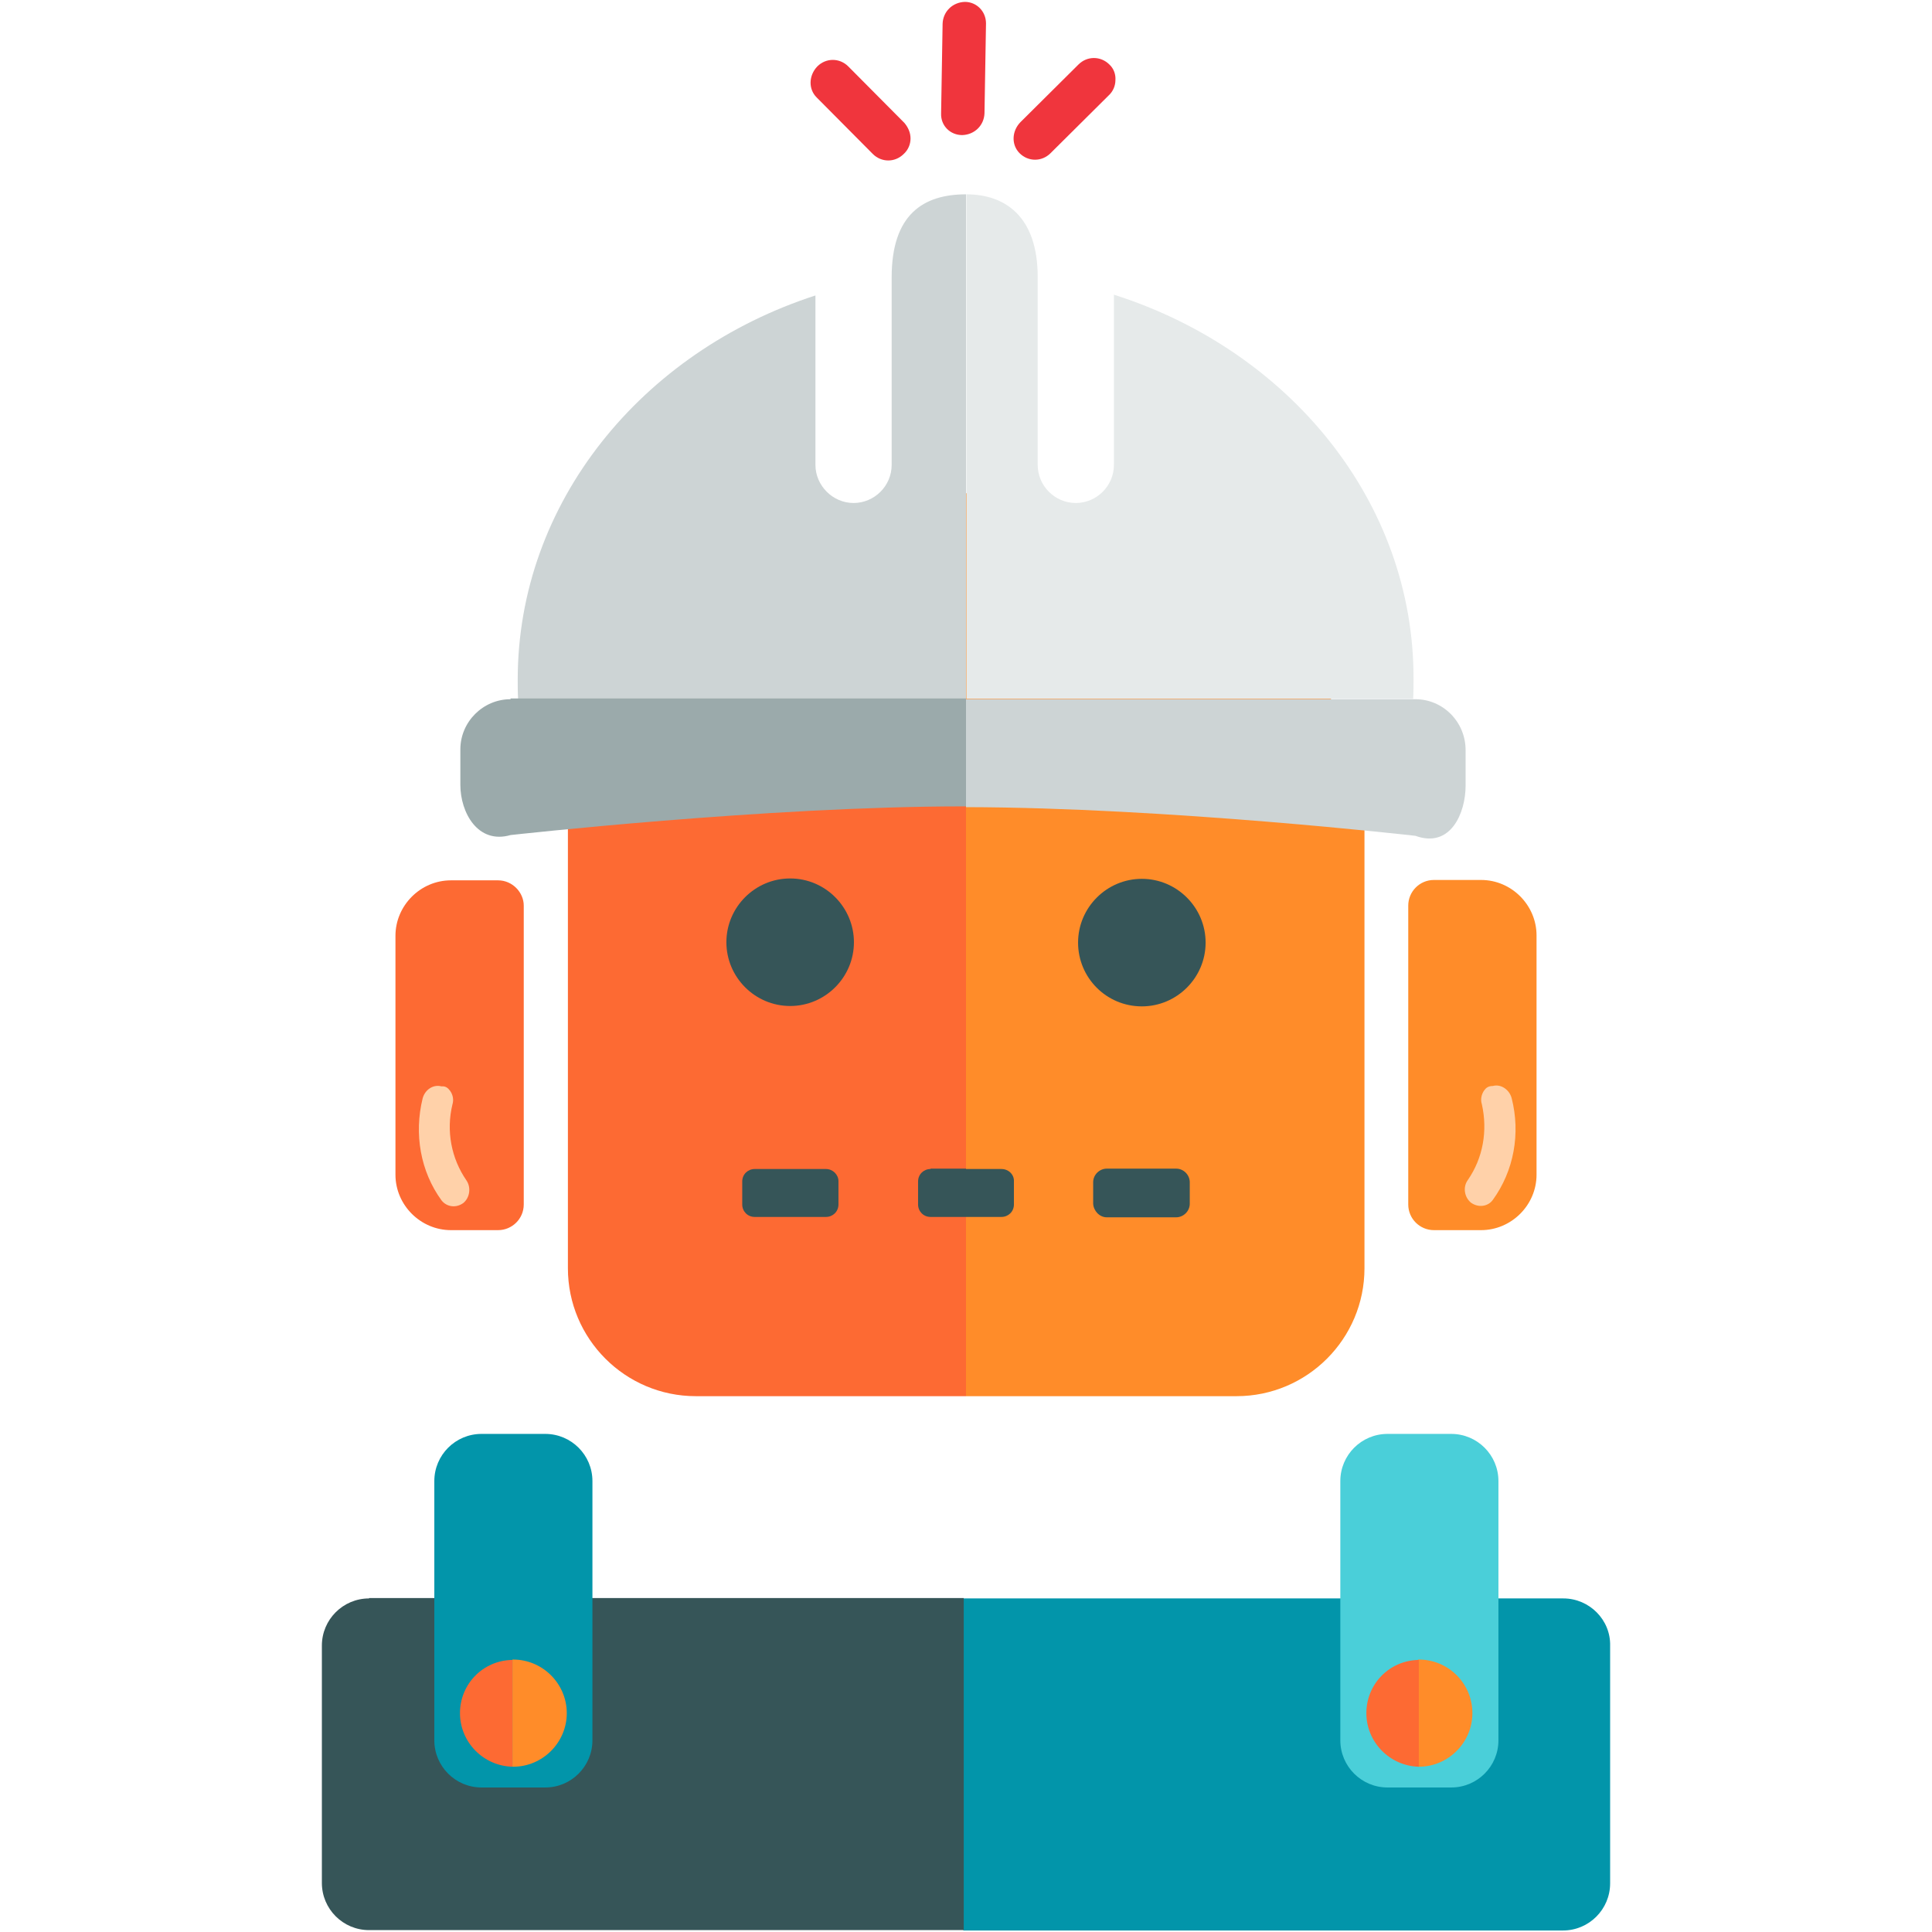
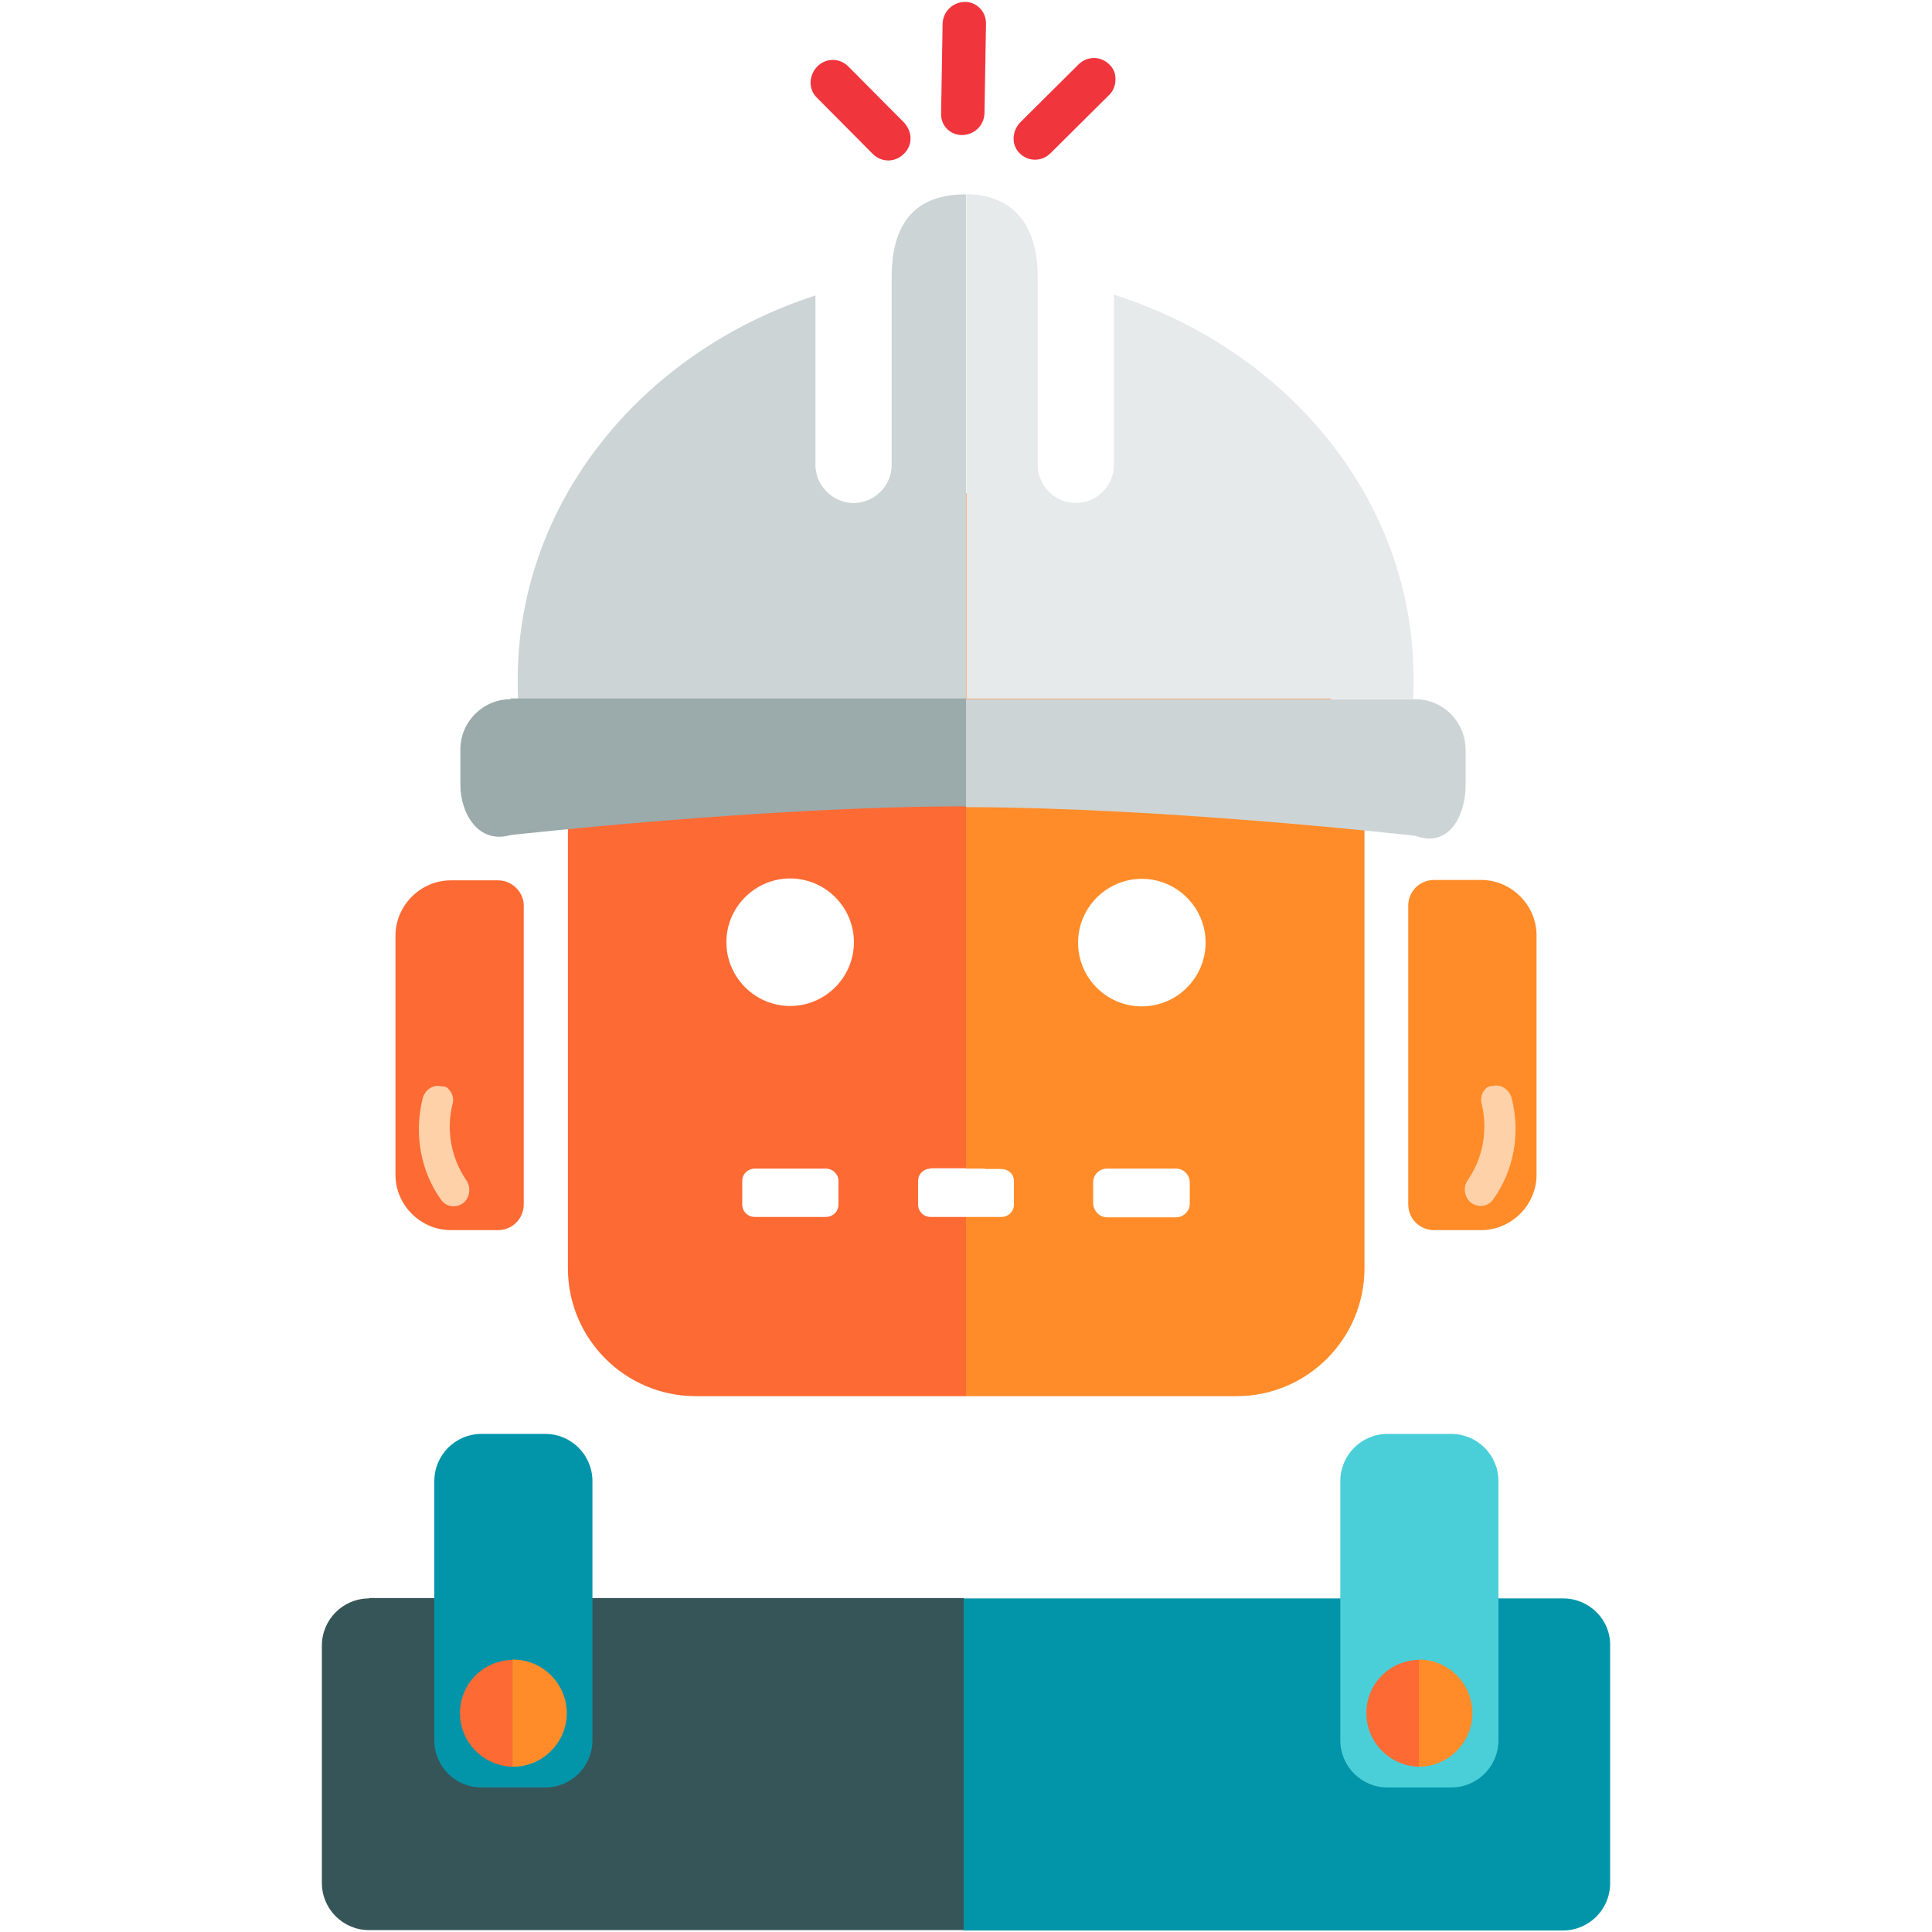
<svg xmlns="http://www.w3.org/2000/svg" version="1.1" id="Layer_1" x="0px" y="0px" viewBox="96 11 512 512" style="enable-background:new 96 11 512 512;" xml:space="preserve">
  <style type="text/css">
	.st0{display:none;fill:#020202;}
	.st1{fill:#FD6A33;}
	.st2{fill:#FF8C29;}
- 	.st3{fill:#365558;}
- 	.st4{fill:#FFD1A9;}
- 	.st5{fill:#F0353D;}
- 	.st6{fill:#E6EAEA;}
- 	.st7{fill:#CDD4D5;}
- 	.st8{fill:#9BAAAB;}
- 	.st9{fill:#0295AA;}
+ 	.st3{fill:#FFD1A9;}
+ 	.st4{fill:#F0353D;}
+ 	.st5{fill:#E6EAEA;}
+ 	.st6{fill:#CDD4D5;}
+ 	.st7{fill:#9BAAAB;}
+ 	.st8{fill:#0295AA;}
+ 	.st9{fill:#365558;}
	.st10{fill:#4ACFD9;}
</style>
-   <rect x="494" y="-173" class="st0" width="512" height="512" />
+   <rect x="590" y="-162" class="st0" width="512" height="512" />
  <path class="st1" d="M228,244.3h-6.2h-6.3c-8.1,0-14.7,6.7-14.7,14.7v63.3c0,8.1,6.7,14.7,14.7,14.7h6.3h6.2c3.7,0,6.8-3,6.8-6.8  V251C234.8,247.5,231.8,244.3,228,244.3z" />
-   <path class="st2" d="M482.2,337H476c-3.7,0-6.8-3-6.8-6.8V251c0-3.7,3-6.8,6.8-6.8h6.2h6.3c8.1,0,14.7,6.7,14.7,14.7v63.4  c0,8.1-6.7,14.7-14.7,14.7L482.2,337L482.2,337z" />
-   <path class="st2" d="M457.6,219v128.1c0,18.7-15.2,33.9-33.9,33.9H352V141.7l0,0c8.9,0,16.2,7.3,16.2,16.2v18.4  c0,4.7,4.3,8.9,8.9,8.9h46.6C442.2,185.1,457.6,200.3,457.6,219z" />
-   <path class="st3" d="M389.3,333.6h18.4c1.9,0,3.6-1.6,3.6-3.6v-5.7c0-1.9-1.6-3.6-3.6-3.6h-18.4c-1.9,0-3.6,1.6-3.6,3.6v5.7  C385.8,331.9,387.4,333.6,389.3,333.6z" />
-   <path class="st3" d="M398.6,277.7c9.3,0,16.9-7.6,16.9-16.9c0-9.3-7.6-16.9-16.9-16.9s-16.9,7.6-16.9,16.9S389.2,277.7,398.6,277.7z  " />
-   <path class="st3" d="M361.4,320.8H352v12.7h9.4c1.8,0,3.3-1.4,3.3-3.3v-6.1C364.8,322.3,363.3,320.8,361.4,320.8z" />
-   <path class="st1" d="M352,141.6V381h-71.6c-18.7,0-33.9-15.2-33.9-33.9V219c0-18.7,15.2-33.9,33.9-33.9h45.1c5,0,10.2-3.8,10.2-8.9  v-18.4C335.9,148.9,343.1,141.6,352,141.6z" />
-   <path class="st3" d="M314.9,320.8H296c-1.8,0-3.3,1.4-3.3,3.3v6.1c0,1.8,1.4,3.3,3.3,3.3h18.9c1.8,0,3.3-1.4,3.3-3.3V324  C318.2,322.3,316.7,320.8,314.9,320.8z" />
-   <path class="st3" d="M305.4,243.8c-9.3,0-16.9,7.6-16.9,16.9c0,9.3,7.6,16.9,16.9,16.9s16.9-7.6,16.9-16.9  C322.3,251.5,314.8,243.8,305.4,243.8z" />
-   <path class="st3" d="M342.6,320.8c-1.8,0-3.3,1.4-3.3,3.3v6.1c0,1.8,1.4,3.3,3.3,3.3h9.4v-12.8h-9.4V320.8z" />
-   <path class="st4" d="M215.3,300.1c0.7,1,1,2.3,0.6,3.6c-1.7,7-0.3,14.3,3.7,20.1c1.3,1.9,0.9,4.6-0.8,6c-1.9,1.4-4.4,1.1-5.8-0.7  c-5.6-7.7-7.3-17.6-5-27c0.6-2.3,2.8-3.8,5-3.2C214.1,298.8,214.7,299.3,215.3,300.1z" />
-   <path class="st4" d="M491.6,298.8c2.2-0.6,4.4,1,5,3.2c2.4,9.4,0.6,19.3-5,27c-1.3,1.8-3.9,2.1-5.8,0.7c-1.7-1.4-2.2-4.1-0.8-6  c4-5.8,5.3-13,3.7-20.1c-0.4-1.2-0.1-2.6,0.6-3.6C489.8,299.3,490.4,298.8,491.6,298.8z" />
-   <path class="st5" d="M357.3,17.2L356.9,41c-0.1,3.2-2.6,5.7-5.9,5.8c-3.2,0-5.7-2.5-5.6-5.7l0.4-23.8c0.1-3.2,2.6-5.7,5.9-5.8  C354.8,11.5,357.3,14,357.3,17.2z" />
-   <path class="st5" d="M391.6,32.2c0,1.5-0.6,3-1.8,4.1l-15.4,15.3c-2.3,2.3-5.9,2.3-8.2,0c-2.2-2.2-2.1-5.8,0.2-8.2l15.4-15.3  c2.3-2.3,5.9-2.3,8.2,0C391.2,29.2,391.7,30.8,391.6,32.2z" />
-   <path class="st5" d="M337.3,47.7c0,1.5-0.6,3-1.8,4.1c-2.3,2.3-5.9,2.3-8.2,0l-14.9-15c-2.2-2.2-2.1-5.8,0.2-8.2  c2.3-2.3,5.9-2.3,8.2,0l14.9,15C336.7,44.8,337.3,46.2,337.3,47.7z" />
-   <path class="st6" d="M470.6,191.1c0.2-47.2-33.1-87.3-79.4-102v45.1c0,5.6-4.6,10.1-10.1,10.1c-5.6,0-10.1-4.6-10.1-10.1  c0,0,0-37.7,0-49.8c0-16.1-8.7-21.9-18.9-21.9v133.7h118.4C470.6,194.5,470.6,192.7,470.6,191.1z" />
-   <path class="st7" d="M332.3,84.5c0,16.7,0,49.7,0,49.7c0,5.6-4.6,10.1-10.1,10.1s-10.1-4.6-10.1-10.1V89.3  c-46,14.9-78.9,54.9-78.9,101.8c0,1.8,0,3.4,0.1,5.1H352V62.5C340.7,62.5,332.3,67.8,332.3,84.5z" />
-   <path class="st7" d="M471.1,196.3H352v28.6c53.4,0.1,119.1,7.6,119.1,7.6c9.3,3.4,13.3-6,13.3-13.3v-9.4  C484.4,202.3,478.4,196.3,471.1,196.3z" />
-   <path class="st8" d="M231.3,196.3c-7.3,0-13.3,6-13.3,13.3v9.4c0,7.3,4.6,15.8,13.3,13.3c0,0,67.9-7.6,119.9-7.6c0.3,0,0.5,0,0.8,0  v-28.6H231.3V196.3z" />
-   <path class="st9" d="M510.3,434.6h-159v88h158.9c6.9,0,12.5-5.6,12.5-12.5v-62.9C522.9,440.3,517.2,434.6,510.3,434.6z" />
-   <path class="st3" d="M193.8,434.6c-6.9,0-12.5,5.6-12.5,12.5V510c0,6.9,5.6,12.5,12.5,12.5h157.6v-88H193.8V434.6z" />
-   <path class="st9" d="M240.5,391h-16.9c-6.9,0-12.5,5.6-12.5,12.5v68.7c0,6.9,5.6,12.5,12.5,12.5h16.9c6.9,0,12.5-5.6,12.5-12.5  v-68.7C253,396.6,247.4,391,240.5,391z" />
+   <path class="st2" d="M482.2,337H476c-3.7,0-6.8-3-6.8-6.8V251c0-3.7,3-6.8,6.8-6.8h6.2h6.3c8.1,0,14.7,6.7,14.7,14.7v63.4  c0,8.1-6.7,14.7-14.7,14.7H482.2L482.2,337z" />
+   <path class="st2" d="M423.7,185.2h-46.6c-4.6,0-8.9-4.2-8.9-8.9v-18.4c0-8.9-7.3-16.2-16.2-16.2v179h5v0.1h4.4  c1.9,0,3.4,1.5,3.3,3.3v6.1c0,1.9-1.5,3.3-3.3,3.3H357h-3h-2V381h71.7c18.7,0,33.9-15.2,33.9-33.9V219  C457.6,200.3,442.2,185.1,423.7,185.2z M411.3,330c0,2-1.7,3.6-3.6,3.6h-18.4c-1.9,0-3.5-1.7-3.6-3.6v-5.7c0-2,1.7-3.6,3.6-3.6h18.4  c2,0,3.6,1.7,3.6,3.6V330z M398.6,277.7c-9.4,0-16.9-7.6-16.9-16.9s7.6-16.9,16.9-16.9s16.9,7.6,16.9,16.9  C415.5,270.1,407.9,277.7,398.6,277.7z" />
+   <path class="st1" d="M339.3,330.2V324c0-1.9,1.5-3.3,3.3-3.3v-0.1h9.4V141.6c-8.9,0-16.1,7.3-16.3,16.2v18.4c0,5.1-5.2,8.9-10.2,8.9  h-45.1c-18.7,0-33.9,15.2-33.9,33.9v128.1c0,18.7,15.2,33.9,33.9,33.9H352v-47.5h-9.4C340.7,333.5,339.3,332,339.3,330.2z   M318.2,330.2c0,1.9-1.5,3.3-3.3,3.3H296c-1.9,0-3.3-1.5-3.3-3.3V324c0-1.9,1.5-3.3,3.3-3.3h18.9c1.8,0,3.3,1.5,3.3,3.2V330.2z   M305.4,277.6c-9.3,0-16.9-7.6-16.9-16.9s7.6-16.9,16.9-16.9c9.4,0,16.9,7.7,16.9,16.9C322.3,270,314.7,277.6,305.4,277.6z" />
+   <path class="st3" d="M215.3,300.1c0.7,1,1,2.3,0.6,3.6c-1.7,7-0.3,14.3,3.7,20.1c1.3,1.9,0.9,4.6-0.8,6c-1.9,1.4-4.4,1.1-5.8-0.7  c-5.6-7.7-7.3-17.6-5-27c0.6-2.3,2.8-3.8,5-3.2C214.1,298.8,214.7,299.3,215.3,300.1z" />
+   <path class="st3" d="M491.6,298.8c2.2-0.6,4.4,1,5,3.2c2.4,9.4,0.6,19.3-5,27c-1.3,1.8-3.9,2.1-5.8,0.7c-1.7-1.4-2.2-4.1-0.8-6  c4-5.8,5.3-13,3.7-20.1c-0.4-1.2-0.1-2.6,0.6-3.6C489.8,299.3,490.4,298.8,491.6,298.8z" />
+   <path class="st4" d="M357.3,17.2L356.9,41c-0.1,3.2-2.6,5.7-5.9,5.8c-3.2,0-5.7-2.5-5.6-5.7l0.4-23.8c0.1-3.2,2.6-5.7,5.9-5.8  C354.8,11.5,357.3,14,357.3,17.2z" />
+   <path class="st4" d="M391.6,32.2c0,1.5-0.6,3-1.8,4.1l-15.4,15.3c-2.3,2.3-5.9,2.3-8.2,0c-2.2-2.2-2.1-5.8,0.2-8.2l15.4-15.3  c2.3-2.3,5.9-2.3,8.2,0C391.2,29.2,391.7,30.8,391.6,32.2z" />
+   <path class="st4" d="M337.3,47.7c0,1.5-0.6,3-1.8,4.1c-2.3,2.3-5.9,2.3-8.2,0l-14.9-15c-2.2-2.2-2.1-5.8,0.2-8.2  c2.3-2.3,5.9-2.3,8.2,0l14.9,15C336.7,44.8,337.3,46.2,337.3,47.7z" />
+   <path class="st5" d="M470.6,191.1c0.2-47.2-33.1-87.3-79.4-102v45.1c0,5.6-4.6,10.1-10.1,10.1c-5.6,0-10.1-4.6-10.1-10.1  c0,0,0-37.7,0-49.8c0-16.1-8.7-21.9-18.9-21.9v133.7h118.4C470.6,194.5,470.6,192.7,470.6,191.1z" />
+   <path class="st6" d="M332.3,84.5c0,16.7,0,49.7,0,49.7c0,5.6-4.6,10.1-10.1,10.1s-10.1-4.6-10.1-10.1V89.3  c-46,14.9-78.9,54.9-78.9,101.8c0,1.8,0,3.4,0.1,5.1H352V62.5C340.7,62.5,332.3,67.8,332.3,84.5z" />
+   <path class="st6" d="M471.1,196.3H352v28.6c53.4,0.1,119.1,7.6,119.1,7.6c9.3,3.4,13.3-6,13.3-13.3v-9.4  C484.4,202.3,478.4,196.3,471.1,196.3z" />
+   <path class="st7" d="M231.3,196.3c-7.3,0-13.3,6-13.3,13.3v9.4c0,7.3,4.6,15.8,13.3,13.3c0,0,67.9-7.6,119.9-7.6c0.3,0,0.5,0,0.8,0  v-28.6H231.3V196.3z" />
+   <path class="st8" d="M510.3,434.6h-159v88h158.9c6.9,0,12.5-5.6,12.5-12.5v-62.9C522.9,440.3,517.2,434.6,510.3,434.6z" />
+   <path class="st9" d="M193.8,434.6c-6.9,0-12.5,5.6-12.5,12.5V510c0,6.9,5.6,12.5,12.5,12.5h157.6v-88H193.8V434.6z" />
+   <path class="st8" d="M240.5,391h-16.9c-6.9,0-12.5,5.6-12.5,12.5v68.7c0,6.9,5.6,12.5,12.5,12.5h16.9c6.9,0,12.5-5.6,12.5-12.5  v-68.7C253,396.6,247.4,391,240.5,391z" />
  <path class="st2" d="M232,450.8c-0.1,0-0.2,0-0.2,0v28.4c0.1,0,0.2,0,0.2,0c7.8,0,14.2-6.4,14.2-14.2S239.8,450.8,232,450.8z" />
  <path class="st1" d="M217.9,465c0,7.7,6.2,14,13.9,14.2v-28.3C224,451,217.9,457.3,217.9,465z" />
  <path class="st10" d="M480.6,484.7h-16.9c-6.9,0-12.5-5.6-12.5-12.5v-68.7c0-6.9,5.6-12.5,12.5-12.5h16.9c6.9,0,12.5,5.6,12.5,12.5  v68.7C493.1,479.1,487.5,484.7,480.6,484.7z" />
  <path class="st2" d="M472,450.8c-0.1,0-0.2,0-0.2,0v28.4c0.1,0,0.2,0,0.2,0c7.8,0,14.2-6.4,14.2-14.2S479.9,450.8,472,450.8z" />
  <path class="st1" d="M458.1,465c0,7.7,6.2,14,13.9,14.2v-28.3C464.2,451,458.1,457.3,458.1,465z" />
</svg>
